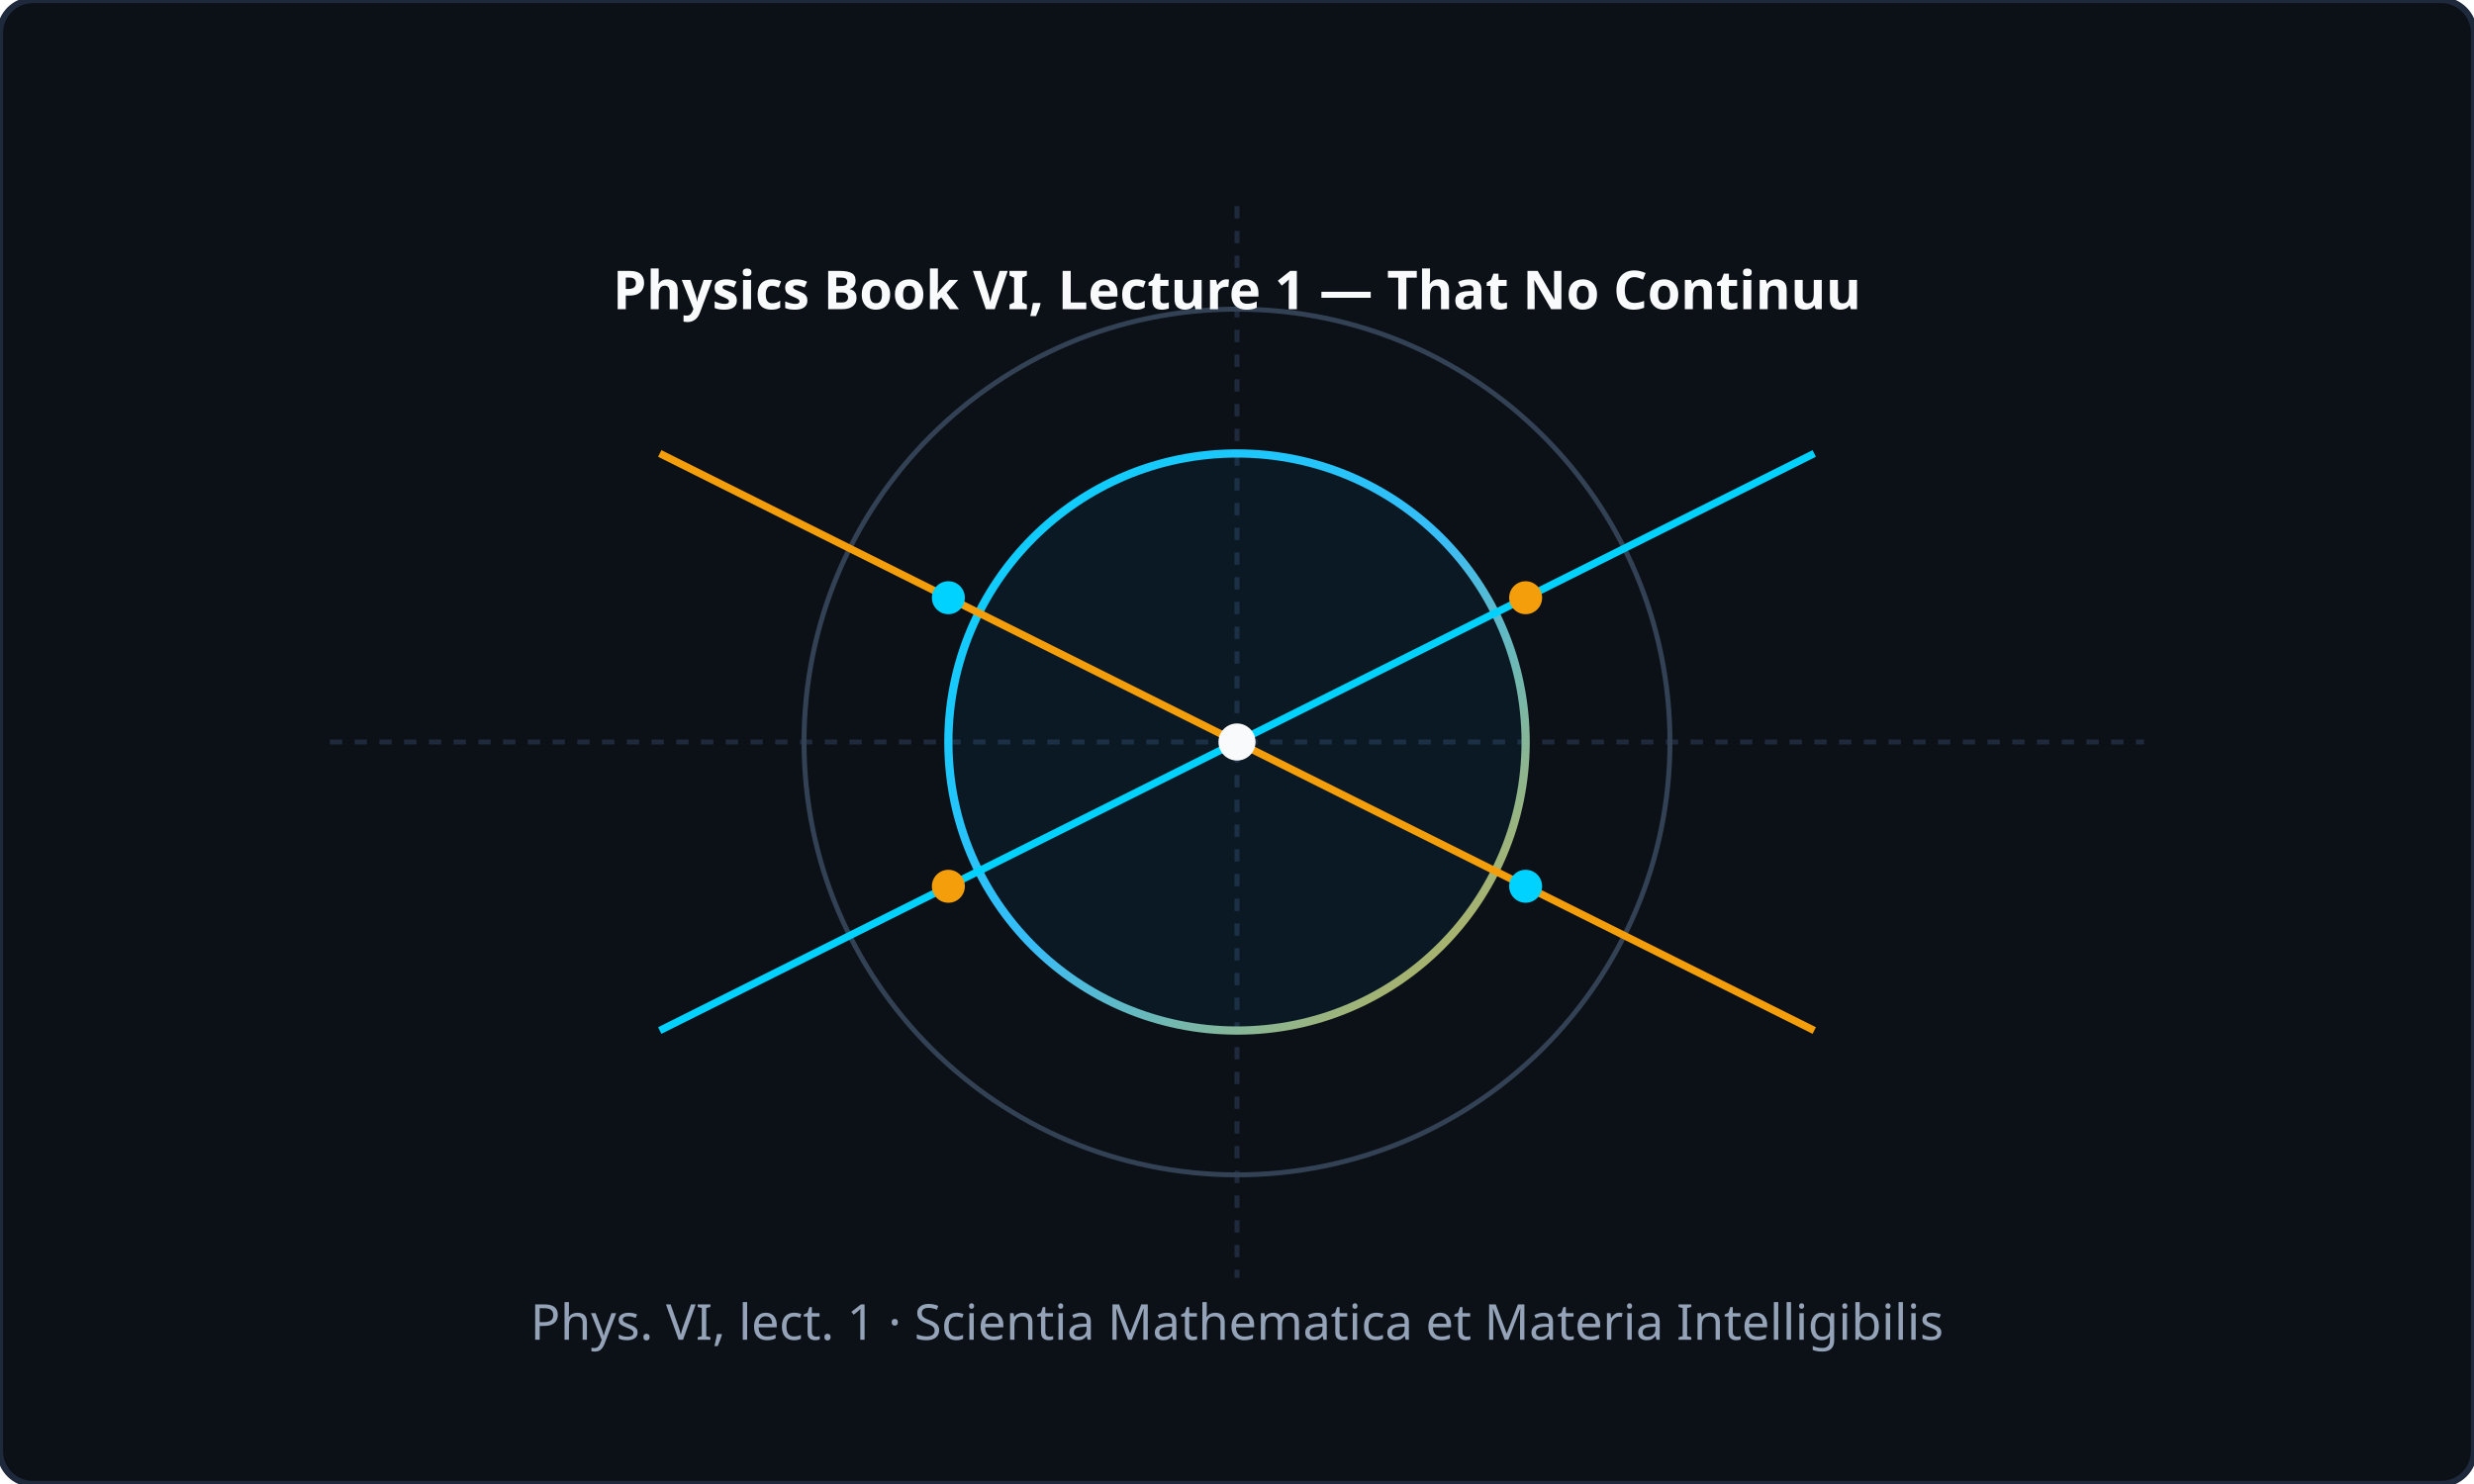
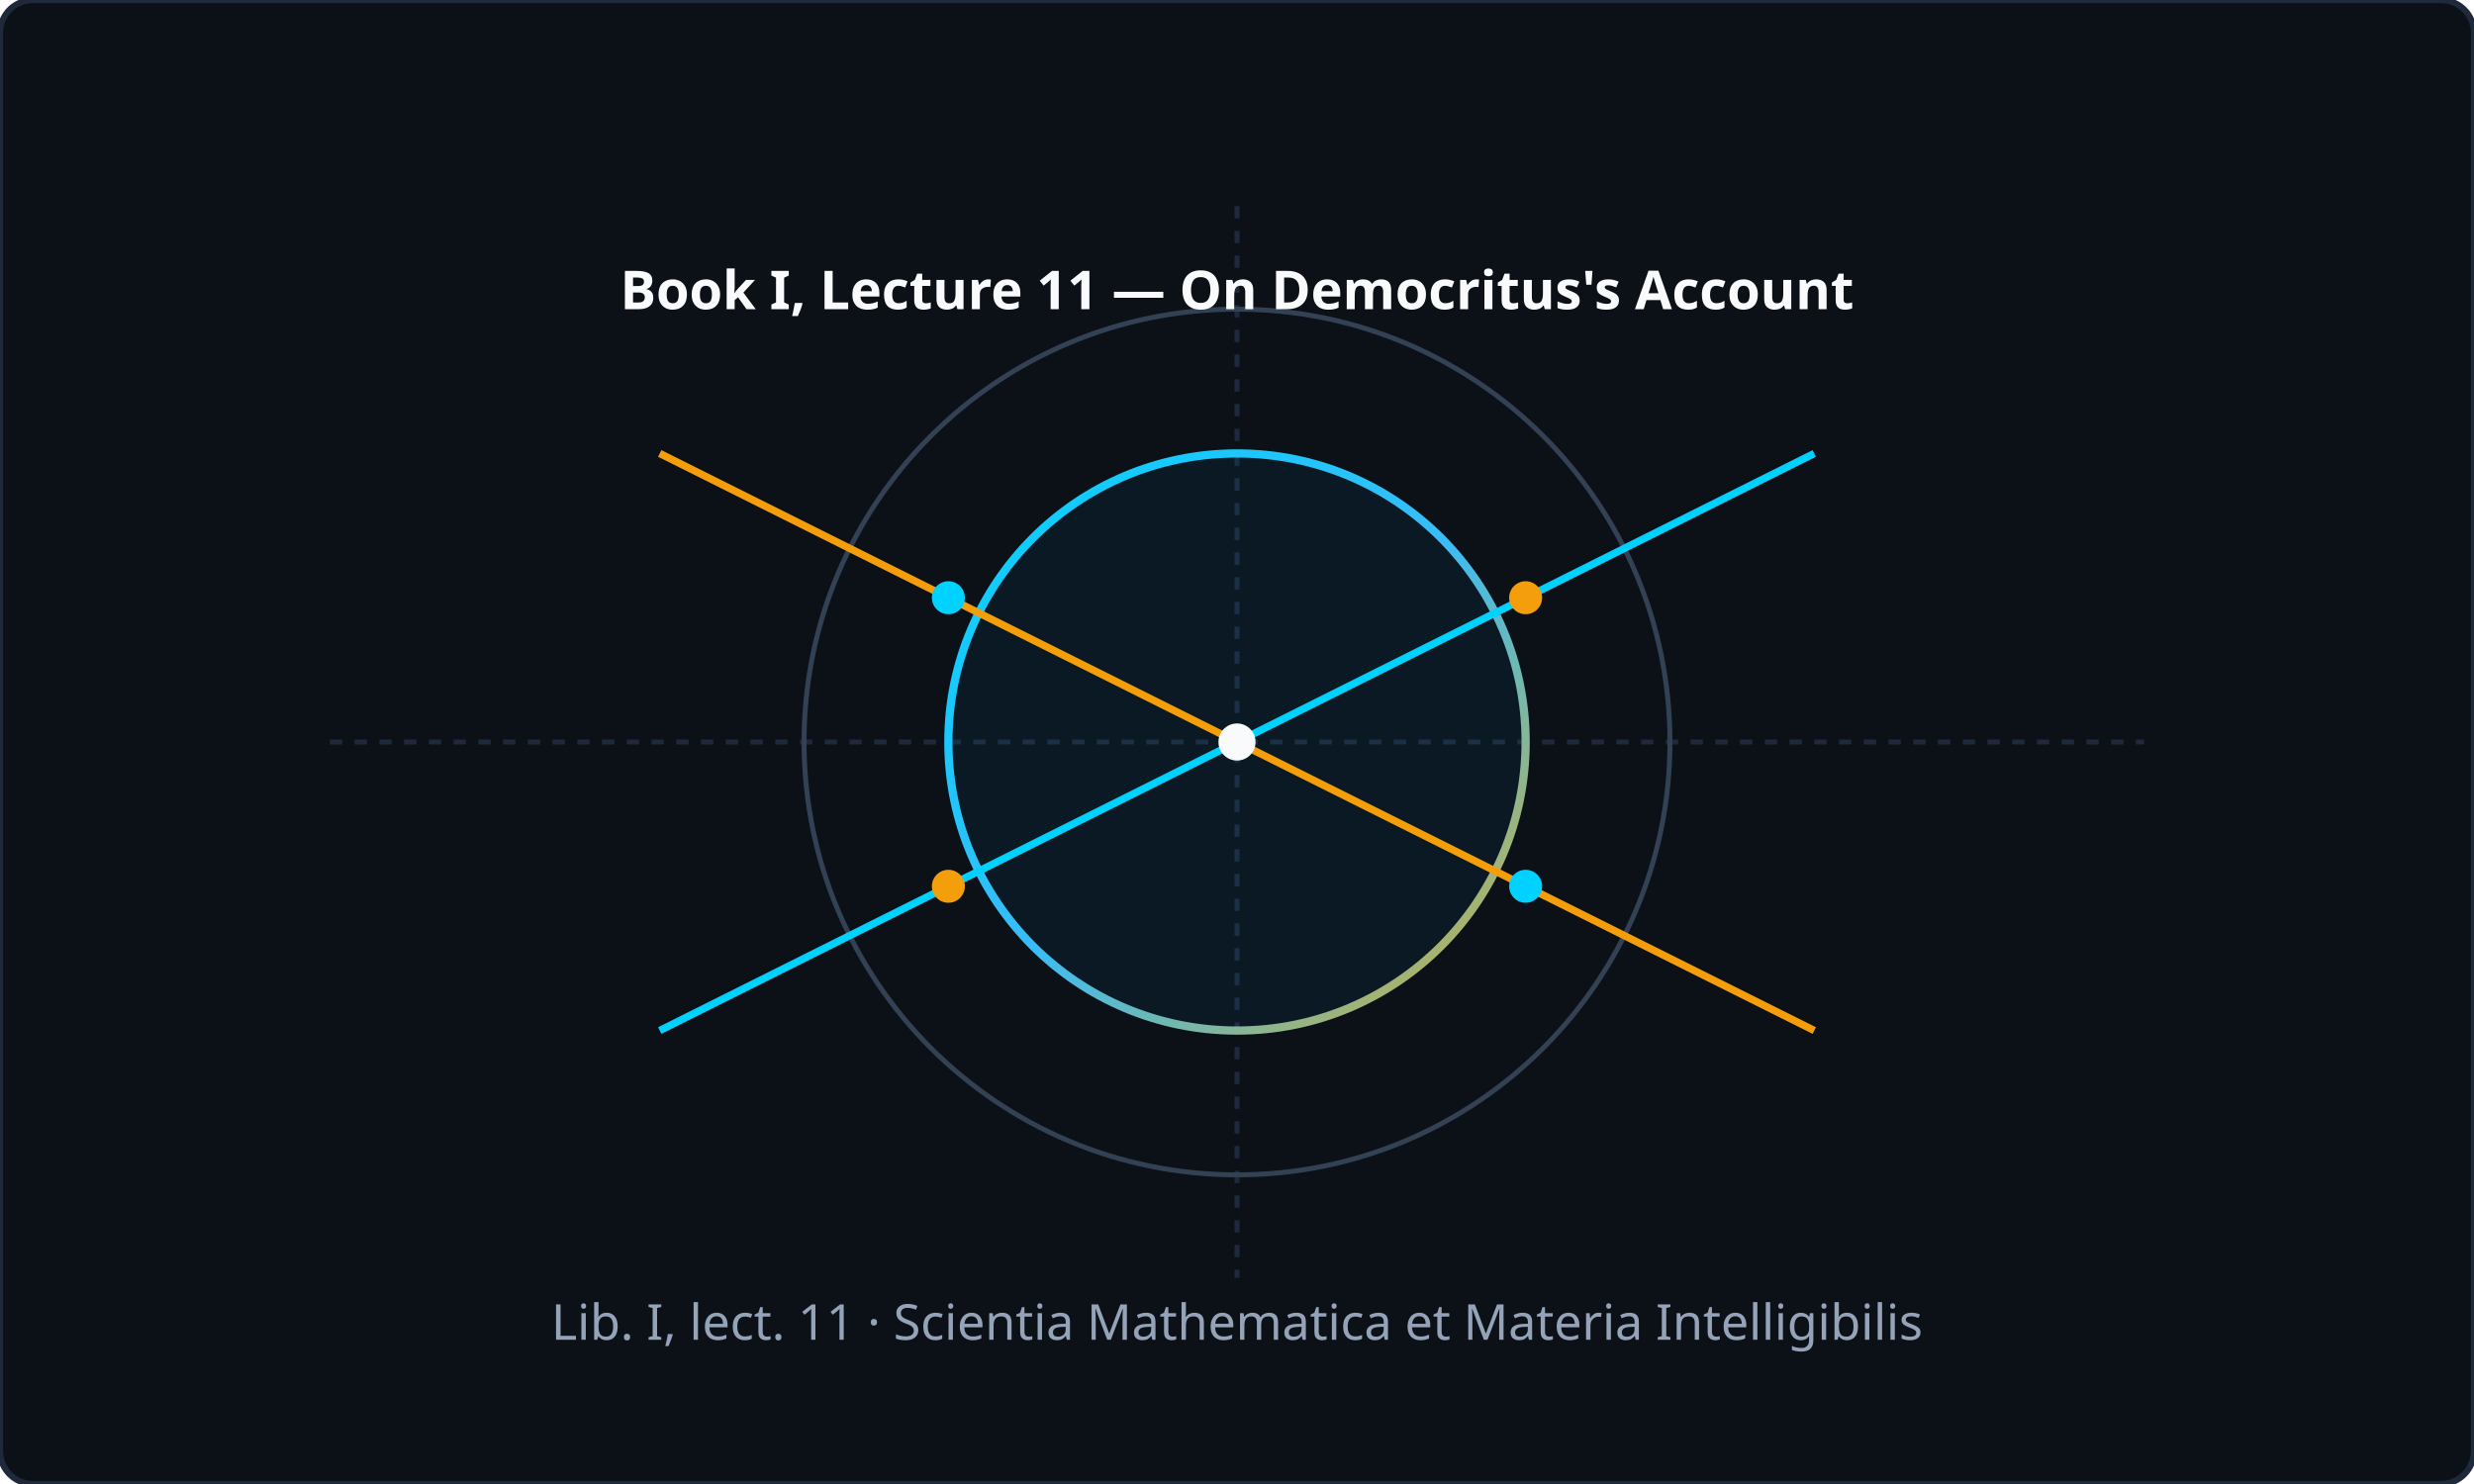
<svg xmlns="http://www.w3.org/2000/svg" viewBox="0 0 600 360" width="100%" height="auto">
  <rect width="600" height="360" rx="8" fill="#0c1017" stroke="#1e293b" stroke-width="1.5" />
  <defs>
    <linearGradient id="geomGrad" x1="0%" y1="0%" x2="100%" y2="100%">
      <stop offset="0%" stop-color="#00d2ff" />
      <stop offset="50%" stop-color="#38bdf8" />
      <stop offset="100%" stop-color="#d4af37" />
    </linearGradient>
  </defs>
  <line x1="80" y1="180" x2="520" y2="180" stroke="#1e293b" stroke-width="1.2" stroke-dasharray="3,3" />
  <line x1="300" y1="50" x2="300" y2="310" stroke="#1e293b" stroke-width="1.2" stroke-dasharray="3,3" />
  <circle cx="300" cy="180" r="105" fill="none" stroke="#334155" stroke-width="1.2" />
  <circle cx="300" cy="180" r="70" fill="#0284c7" fill-opacity="0.08" stroke="url(#geomGrad)" stroke-width="2" />
  <line x1="160" y1="110" x2="440" y2="250" stroke="#f59e0b" stroke-width="1.8" />
  <line x1="160" y1="250" x2="440" y2="110" stroke="#00d2ff" stroke-width="1.8" />
  <circle cx="300" cy="180" r="4.5" fill="#f8fafc" />
  <circle cx="230" cy="145" r="4" fill="#00d2ff" />
  <circle cx="370" cy="215" r="4" fill="#00d2ff" />
  <circle cx="230" cy="215" r="4" fill="#f59e0b" />
  <circle cx="370" cy="145" r="4" fill="#f59e0b" />
-   <text x="300" y="75" fill="#f8fafc" font-size="13" font-family="system-ui, sans-serif" text-anchor="middle" font-weight="600">Physics Book VI, Lecture 1 — That No Continuu</text>
-   <text x="300" y="325" fill="#94a3b8" font-size="12" font-family="system-ui, sans-serif" text-anchor="middle">Phys. VI, lect. 1 · Scientia Mathematica et Materia Intelligibilis</text>
+   <text x="300" y="75" fill="#f8fafc" font-size="13" font-family="system-ui, sans-serif" text-anchor="middle" font-weight="600">Book I, Lecture 11 — On Democritus's Account </text>
+   <text x="300" y="325" fill="#94a3b8" font-size="12" font-family="system-ui, sans-serif" text-anchor="middle">Lib. I, lect. 11 · Scientia Mathematica et Materia Intelligibilis</text>
</svg>
